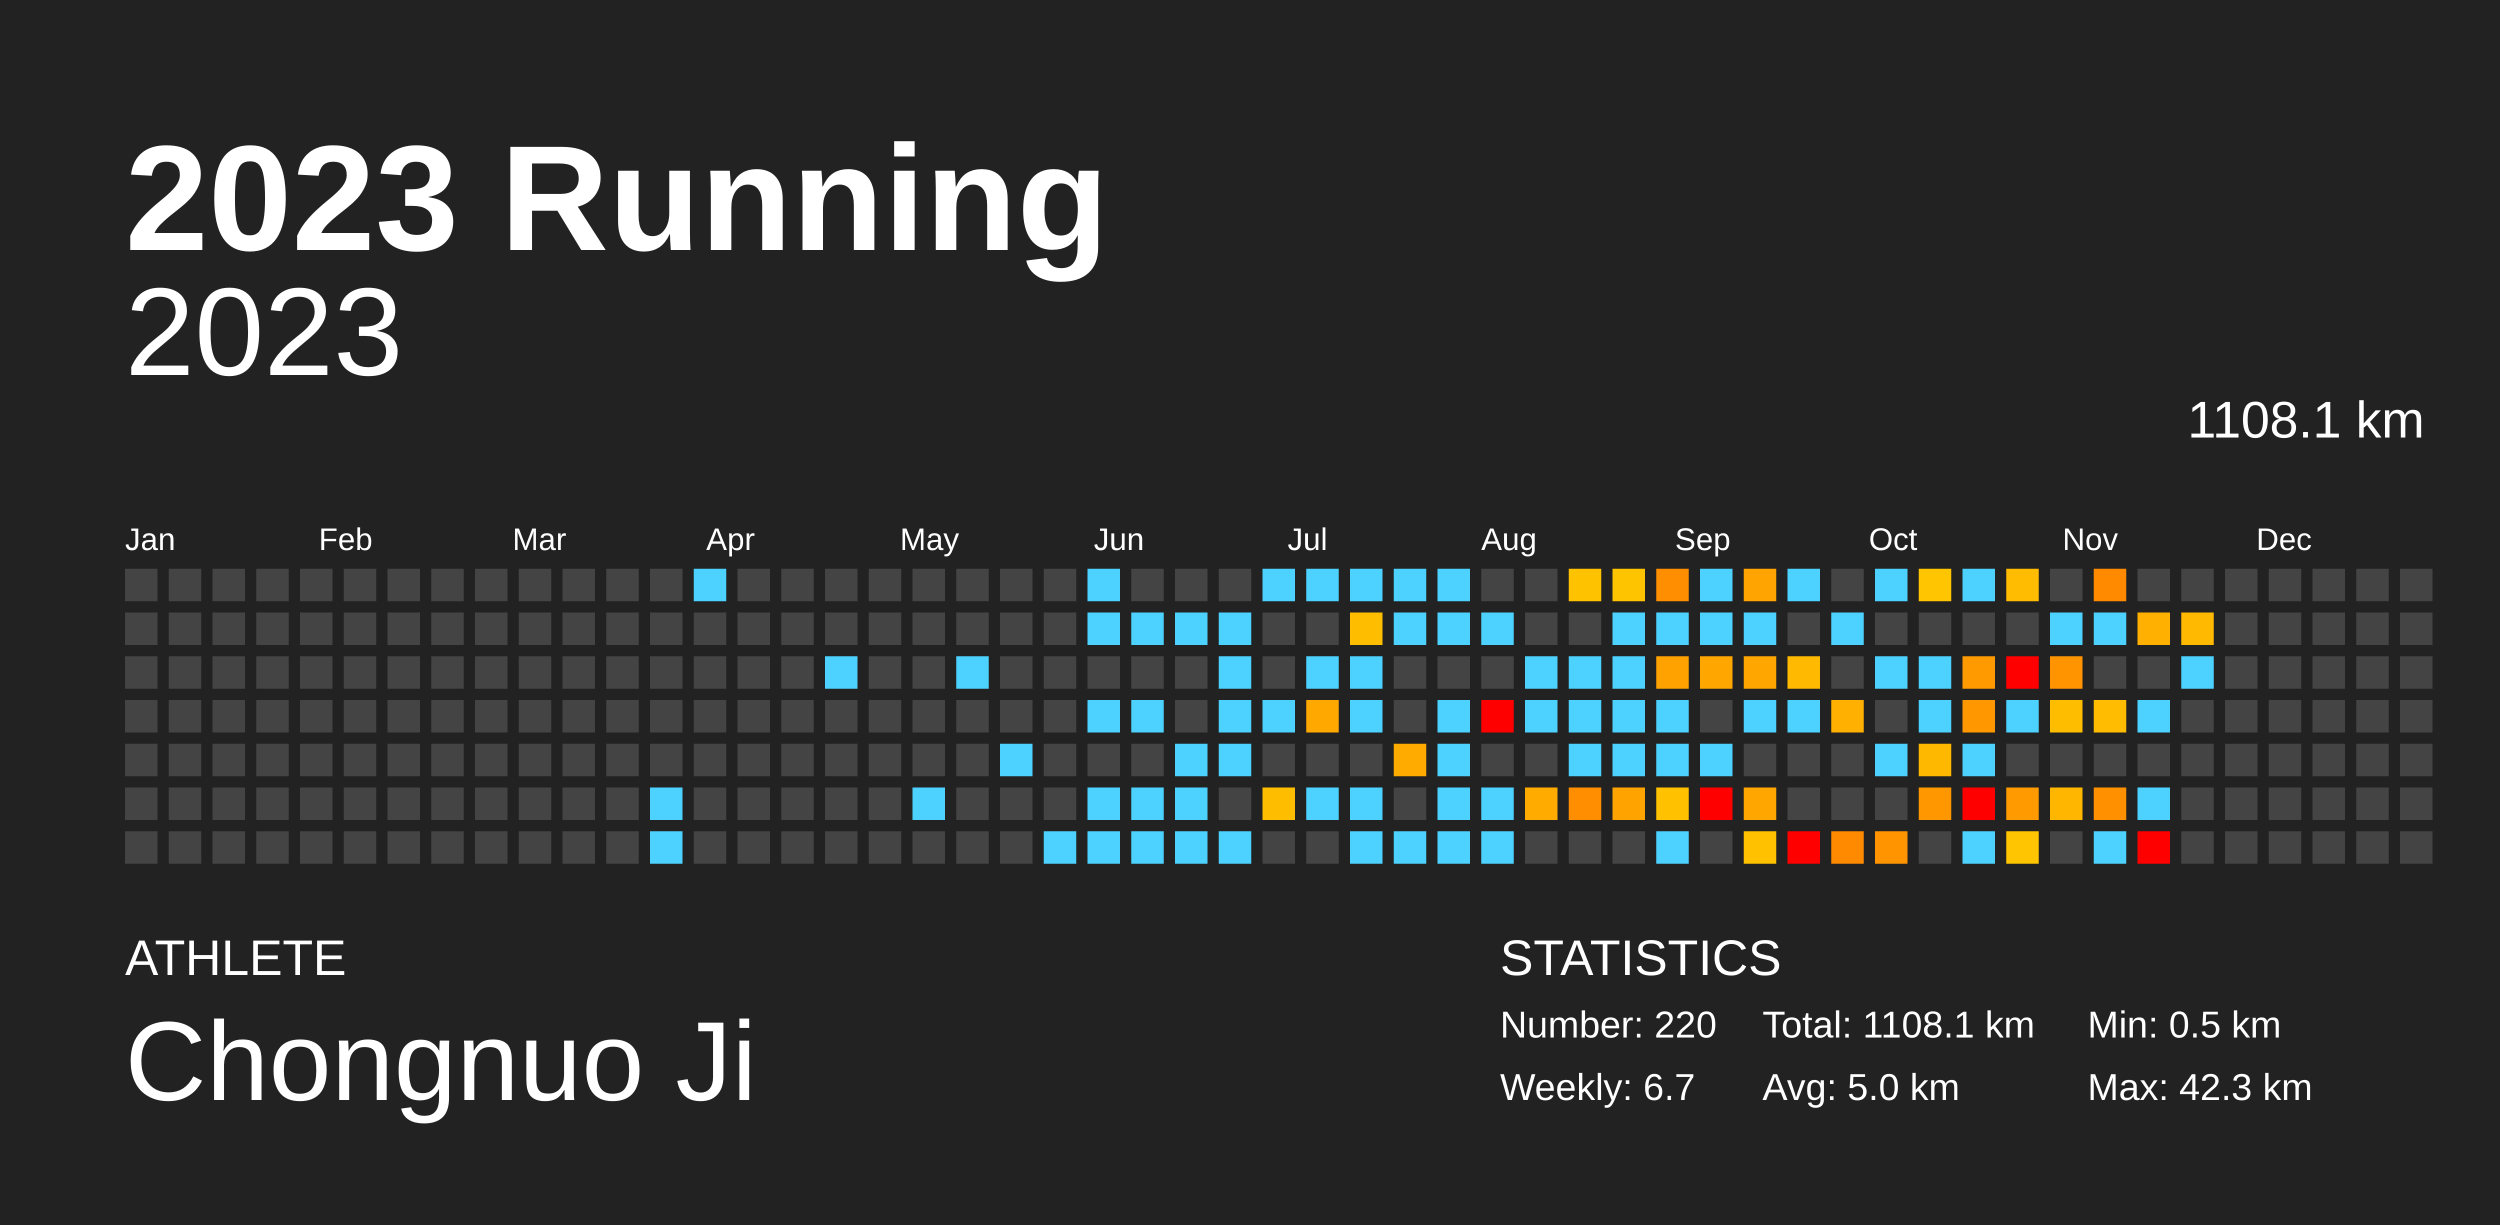
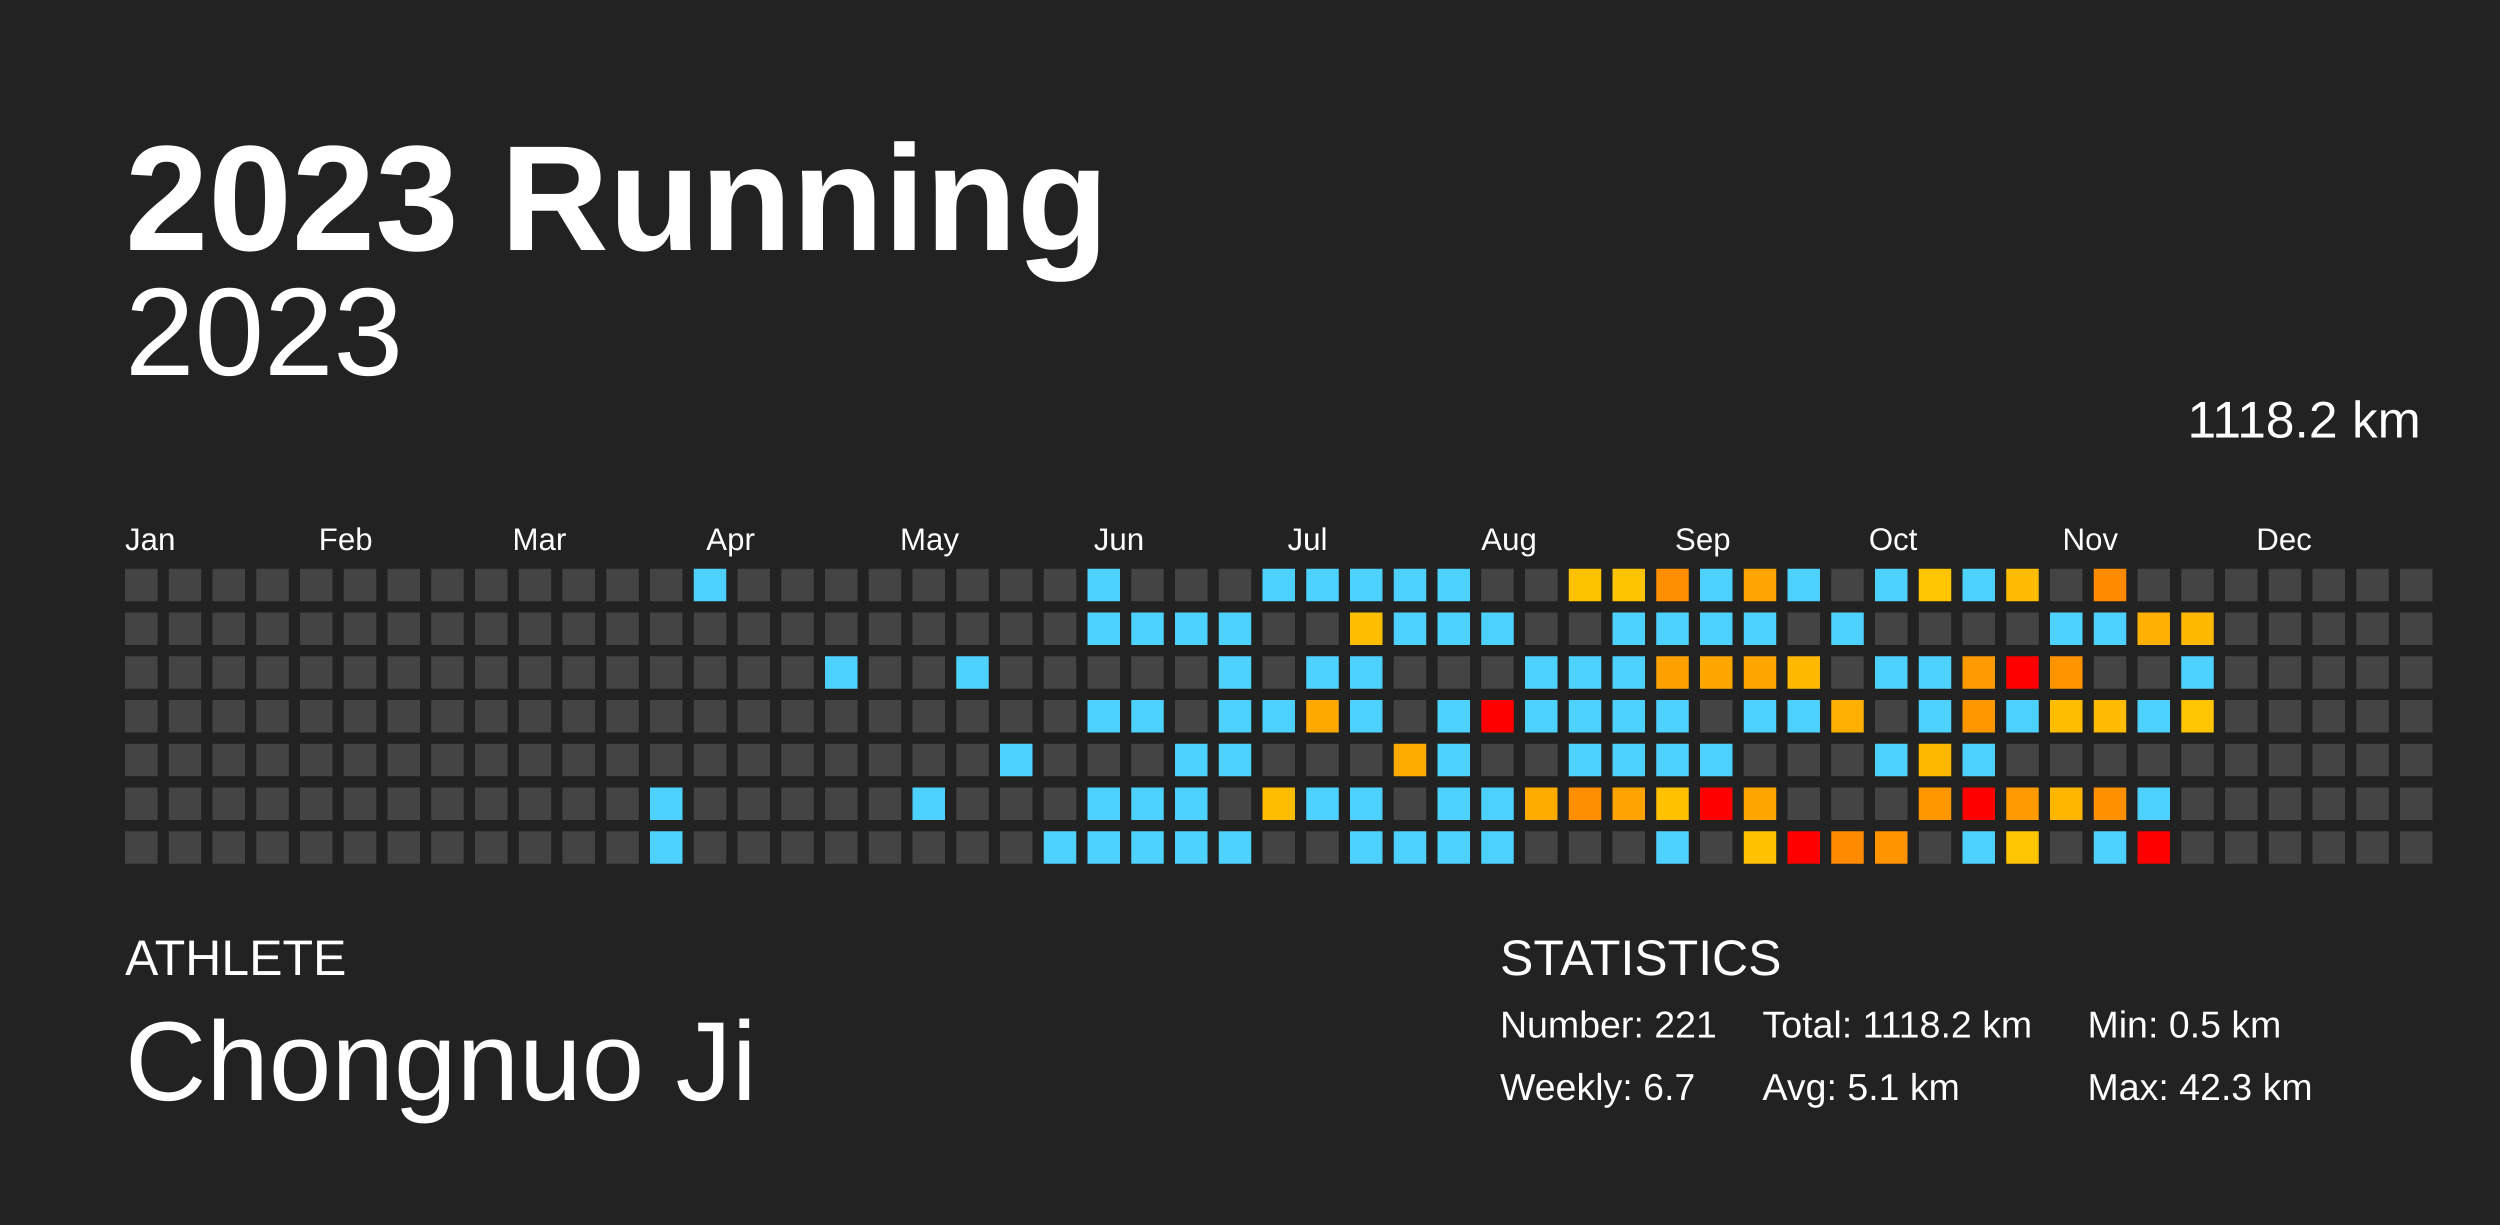
<svg xmlns="http://www.w3.org/2000/svg" baseProfile="full" height="98mm" version="1.1" viewBox="0,0,200,98" width="200mm">
  <defs />
  <rect fill="#222222" height="98" width="200" x="0" y="0" />
  <text fill="#FFFFFF" style="font-size:12px; font-family:Arial; font-weight:bold;" x="10" y="20">2023 Running</text>
  <text fill="#FFFFFF" style="font-size:4px; font-family:Arial" x="10" y="78">ATHLETE</text>
  <text fill="#FFFFFF" style="font-size:9px; font-family:Arial" x="10" y="88">Chongnuo Ji</text>
  <text fill="#FFFFFF" style="font-size:4px; font-family:Arial" x="120" y="78">STATISTICS</text>
-   <text fill="#FFFFFF" style="font-size:3px; font-family:Arial" x="120" y="83">Number: 220</text>
+   <text fill="#FFFFFF" style="font-size:3px; font-family:Arial" x="120" y="83">Number: 221</text>
  <text fill="#FFFFFF" style="font-size:3px; font-family:Arial" x="120" y="88">Weekly: 6.7</text>
-   <text fill="#FFFFFF" style="font-size:3px; font-family:Arial" x="141" y="83">Total: 1108.1 km</text>
-   <text fill="#FFFFFF" style="font-size:3px; font-family:Arial" x="141" y="88">Avg: 5.0 km</text>
+   <text fill="#FFFFFF" style="font-size:3px; font-family:Arial" x="141" y="83">Total: 1118.2 km</text>
+   <text fill="#FFFFFF" style="font-size:3px; font-family:Arial" x="141" y="88">Avg: 5.1 km</text>
  <text fill="#FFFFFF" style="font-size:3px; font-family:Arial" x="167" y="83">Min: 0.5 km</text>
  <text fill="#FFFFFF" style="font-size:3px; font-family:Arial" x="167" y="88">Max: 42.3 km</text>
  <text alignment-baseline="hanging" fill="#FFFFFF" style="font-size:10.0px; font-family:Arial;" x="10" y="30">2023</text>
-   <text alignment-baseline="hanging" fill="#FFFFFF" style="font-size:4.125px; font-family:Arial;" x="175" y="35">1108.1 km</text>
+   <text alignment-baseline="hanging" fill="#FFFFFF" style="font-size:4.125px; font-family:Arial;" x="175" y="35">1118.2 km</text>
  <text fill="#FFFFFF" style="font-size:2.5px; font-family:Arial" x="10.0" y="44">Jan</text>
  <text fill="#FFFFFF" style="font-size:2.5px; font-family:Arial" x="25.5" y="44">Feb</text>
  <text fill="#FFFFFF" style="font-size:2.5px; font-family:Arial" x="41.0" y="44">Mar</text>
  <text fill="#FFFFFF" style="font-size:2.5px; font-family:Arial" x="56.5" y="44">Apr</text>
  <text fill="#FFFFFF" style="font-size:2.5px; font-family:Arial" x="72.0" y="44">May</text>
  <text fill="#FFFFFF" style="font-size:2.5px; font-family:Arial" x="87.5" y="44">Jun</text>
  <text fill="#FFFFFF" style="font-size:2.5px; font-family:Arial" x="103.0" y="44">Jul</text>
  <text fill="#FFFFFF" style="font-size:2.5px; font-family:Arial" x="118.5" y="44">Aug</text>
  <text fill="#FFFFFF" style="font-size:2.5px; font-family:Arial" x="134.0" y="44">Sep</text>
  <text fill="#FFFFFF" style="font-size:2.5px; font-family:Arial" x="149.5" y="44">Oct</text>
  <text fill="#FFFFFF" style="font-size:2.5px; font-family:Arial" x="165.0" y="44">Nov</text>
  <text fill="#FFFFFF" style="font-size:2.5px; font-family:Arial" x="180.5" y="44">Dec</text>
  <rect fill="#444444" height="2.6" width="2.6" x="10.0" y="45.5" />
  <rect fill="#444444" height="2.6" width="2.6" x="10.0" y="49.0" />
  <rect fill="#444444" height="2.6" width="2.6" x="10.0" y="52.5" />
  <rect fill="#444444" height="2.6" width="2.6" x="10.0" y="56.0" />
  <rect fill="#444444" height="2.6" width="2.6" x="10.0" y="59.5" />
  <rect fill="#444444" height="2.6" width="2.6" x="10.0" y="63.0" />
  <rect fill="#444444" height="2.6" width="2.6" x="10.0" y="66.5" />
  <rect fill="#444444" height="2.6" width="2.6" x="13.5" y="45.5" />
  <rect fill="#444444" height="2.6" width="2.6" x="13.5" y="49.0" />
  <rect fill="#444444" height="2.6" width="2.6" x="13.5" y="52.5" />
  <rect fill="#444444" height="2.6" width="2.6" x="13.5" y="56.0" />
  <rect fill="#444444" height="2.6" width="2.6" x="13.5" y="59.5" />
  <rect fill="#444444" height="2.6" width="2.6" x="13.5" y="63.0" />
  <rect fill="#444444" height="2.6" width="2.6" x="13.5" y="66.5" />
  <rect fill="#444444" height="2.6" width="2.6" x="17.0" y="45.5" />
  <rect fill="#444444" height="2.6" width="2.6" x="17.0" y="49.0" />
  <rect fill="#444444" height="2.6" width="2.6" x="17.0" y="52.5" />
  <rect fill="#444444" height="2.6" width="2.6" x="17.0" y="56.0" />
  <rect fill="#444444" height="2.6" width="2.6" x="17.0" y="59.5" />
  <rect fill="#444444" height="2.6" width="2.6" x="17.0" y="63.0" />
  <rect fill="#444444" height="2.6" width="2.6" x="17.0" y="66.5" />
  <rect fill="#444444" height="2.6" width="2.6" x="20.5" y="45.5" />
  <rect fill="#444444" height="2.6" width="2.6" x="20.5" y="49.0" />
  <rect fill="#444444" height="2.6" width="2.6" x="20.5" y="52.5" />
  <rect fill="#444444" height="2.6" width="2.6" x="20.5" y="56.0" />
  <rect fill="#444444" height="2.6" width="2.6" x="20.5" y="59.5" />
  <rect fill="#444444" height="2.6" width="2.6" x="20.5" y="63.0" />
  <rect fill="#444444" height="2.6" width="2.6" x="20.5" y="66.5" />
  <rect fill="#444444" height="2.6" width="2.6" x="24.0" y="45.5" />
  <rect fill="#444444" height="2.6" width="2.6" x="24.0" y="49.0" />
  <rect fill="#444444" height="2.6" width="2.6" x="24.0" y="52.5" />
  <rect fill="#444444" height="2.6" width="2.6" x="24.0" y="56.0" />
  <rect fill="#444444" height="2.6" width="2.6" x="24.0" y="59.5" />
  <rect fill="#444444" height="2.6" width="2.6" x="24.0" y="63.0" />
  <rect fill="#444444" height="2.6" width="2.6" x="24.0" y="66.5" />
  <rect fill="#444444" height="2.6" width="2.6" x="27.5" y="45.5" />
  <rect fill="#444444" height="2.6" width="2.6" x="27.5" y="49.0" />
  <rect fill="#444444" height="2.6" width="2.6" x="27.5" y="52.5" />
  <rect fill="#444444" height="2.6" width="2.6" x="27.5" y="56.0" />
  <rect fill="#444444" height="2.6" width="2.6" x="27.5" y="59.5" />
  <rect fill="#444444" height="2.6" width="2.6" x="27.5" y="63.0" />
  <rect fill="#444444" height="2.6" width="2.6" x="27.5" y="66.5" />
  <rect fill="#444444" height="2.6" width="2.6" x="31.0" y="45.5" />
  <rect fill="#444444" height="2.6" width="2.6" x="31.0" y="49.0" />
  <rect fill="#444444" height="2.6" width="2.6" x="31.0" y="52.5" />
  <rect fill="#444444" height="2.6" width="2.6" x="31.0" y="56.0" />
  <rect fill="#444444" height="2.6" width="2.6" x="31.0" y="59.5" />
  <rect fill="#444444" height="2.6" width="2.6" x="31.0" y="63.0" />
  <rect fill="#444444" height="2.6" width="2.6" x="31.0" y="66.5" />
  <rect fill="#444444" height="2.6" width="2.6" x="34.5" y="45.5" />
  <rect fill="#444444" height="2.6" width="2.6" x="34.5" y="49.0" />
  <rect fill="#444444" height="2.6" width="2.6" x="34.5" y="52.5" />
  <rect fill="#444444" height="2.6" width="2.6" x="34.5" y="56.0" />
  <rect fill="#444444" height="2.6" width="2.6" x="34.5" y="59.5" />
  <rect fill="#444444" height="2.6" width="2.6" x="34.5" y="63.0" />
  <rect fill="#444444" height="2.6" width="2.6" x="34.5" y="66.5" />
  <rect fill="#444444" height="2.6" width="2.6" x="38.0" y="45.5" />
  <rect fill="#444444" height="2.6" width="2.6" x="38.0" y="49.0" />
  <rect fill="#444444" height="2.6" width="2.6" x="38.0" y="52.5" />
  <rect fill="#444444" height="2.6" width="2.6" x="38.0" y="56.0" />
  <rect fill="#444444" height="2.6" width="2.6" x="38.0" y="59.5" />
  <rect fill="#444444" height="2.6" width="2.6" x="38.0" y="63.0" />
  <rect fill="#444444" height="2.6" width="2.6" x="38.0" y="66.5" />
  <rect fill="#444444" height="2.6" width="2.6" x="41.5" y="45.5" />
  <rect fill="#444444" height="2.6" width="2.6" x="41.5" y="49.0" />
  <rect fill="#444444" height="2.6" width="2.6" x="41.5" y="52.5" />
  <rect fill="#444444" height="2.6" width="2.6" x="41.5" y="56.0" />
  <rect fill="#444444" height="2.6" width="2.6" x="41.5" y="59.5" />
  <rect fill="#444444" height="2.6" width="2.6" x="41.5" y="63.0" />
  <rect fill="#444444" height="2.6" width="2.6" x="41.5" y="66.5" />
  <rect fill="#444444" height="2.6" width="2.6" x="45.0" y="45.5" />
  <rect fill="#444444" height="2.6" width="2.6" x="45.0" y="49.0" />
  <rect fill="#444444" height="2.6" width="2.6" x="45.0" y="52.5" />
  <rect fill="#444444" height="2.6" width="2.6" x="45.0" y="56.0" />
  <rect fill="#444444" height="2.6" width="2.6" x="45.0" y="59.5" />
  <rect fill="#444444" height="2.6" width="2.6" x="45.0" y="63.0" />
  <rect fill="#444444" height="2.6" width="2.6" x="45.0" y="66.5" />
  <rect fill="#444444" height="2.6" width="2.6" x="48.5" y="45.5" />
  <rect fill="#444444" height="2.6" width="2.6" x="48.5" y="49.0" />
  <rect fill="#444444" height="2.6" width="2.6" x="48.5" y="52.5" />
  <rect fill="#444444" height="2.6" width="2.6" x="48.5" y="56.0" />
  <rect fill="#444444" height="2.6" width="2.6" x="48.5" y="59.5" />
  <rect fill="#444444" height="2.6" width="2.6" x="48.5" y="63.0" />
  <rect fill="#444444" height="2.6" width="2.6" x="48.5" y="66.5" />
  <rect fill="#444444" height="2.6" width="2.6" x="52.0" y="45.5" />
  <rect fill="#444444" height="2.6" width="2.6" x="52.0" y="49.0" />
  <rect fill="#444444" height="2.6" width="2.6" x="52.0" y="52.5" />
  <rect fill="#444444" height="2.6" width="2.6" x="52.0" y="56.0" />
  <rect fill="#444444" height="2.6" width="2.6" x="52.0" y="59.5" />
  <rect fill="#4dd2ff" height="2.6" width="2.6" x="52.0" y="63.0" />
  <rect fill="#4dd2ff" height="2.6" width="2.6" x="52.0" y="66.5" />
  <rect fill="#4dd2ff" height="2.6" width="2.6" x="55.5" y="45.5" />
  <rect fill="#444444" height="2.6" width="2.6" x="55.5" y="49.0" />
  <rect fill="#444444" height="2.6" width="2.6" x="55.5" y="52.5" />
  <rect fill="#444444" height="2.6" width="2.6" x="55.5" y="56.0" />
  <rect fill="#444444" height="2.6" width="2.6" x="55.5" y="59.5" />
  <rect fill="#444444" height="2.6" width="2.6" x="55.5" y="63.0" />
  <rect fill="#444444" height="2.6" width="2.6" x="55.5" y="66.5" />
  <rect fill="#444444" height="2.6" width="2.6" x="59.0" y="45.5" />
  <rect fill="#444444" height="2.6" width="2.6" x="59.0" y="49.0" />
  <rect fill="#444444" height="2.6" width="2.6" x="59.0" y="52.5" />
  <rect fill="#444444" height="2.6" width="2.6" x="59.0" y="56.0" />
  <rect fill="#444444" height="2.6" width="2.6" x="59.0" y="59.5" />
  <rect fill="#444444" height="2.6" width="2.6" x="59.0" y="63.0" />
  <rect fill="#444444" height="2.6" width="2.6" x="59.0" y="66.5" />
  <rect fill="#444444" height="2.6" width="2.6" x="62.5" y="45.5" />
  <rect fill="#444444" height="2.6" width="2.6" x="62.5" y="49.0" />
  <rect fill="#444444" height="2.6" width="2.6" x="62.5" y="52.5" />
  <rect fill="#444444" height="2.6" width="2.6" x="62.5" y="56.0" />
  <rect fill="#444444" height="2.6" width="2.6" x="62.5" y="59.5" />
  <rect fill="#444444" height="2.6" width="2.6" x="62.5" y="63.0" />
  <rect fill="#444444" height="2.6" width="2.6" x="62.5" y="66.5" />
  <rect fill="#444444" height="2.6" width="2.6" x="66.0" y="45.5" />
  <rect fill="#444444" height="2.6" width="2.6" x="66.0" y="49.0" />
  <rect fill="#4dd2ff" height="2.6" width="2.6" x="66.0" y="52.5" />
  <rect fill="#444444" height="2.6" width="2.6" x="66.0" y="56.0" />
  <rect fill="#444444" height="2.6" width="2.6" x="66.0" y="59.5" />
  <rect fill="#444444" height="2.6" width="2.6" x="66.0" y="63.0" />
  <rect fill="#444444" height="2.6" width="2.6" x="66.0" y="66.5" />
  <rect fill="#444444" height="2.6" width="2.6" x="69.5" y="45.5" />
  <rect fill="#444444" height="2.6" width="2.6" x="69.5" y="49.0" />
  <rect fill="#444444" height="2.6" width="2.6" x="69.5" y="52.5" />
  <rect fill="#444444" height="2.6" width="2.6" x="69.5" y="56.0" />
  <rect fill="#444444" height="2.6" width="2.6" x="69.5" y="59.5" />
  <rect fill="#444444" height="2.6" width="2.6" x="69.5" y="63.0" />
  <rect fill="#444444" height="2.6" width="2.6" x="69.5" y="66.5" />
  <rect fill="#444444" height="2.6" width="2.6" x="73.0" y="45.5" />
  <rect fill="#444444" height="2.6" width="2.6" x="73.0" y="49.0" />
  <rect fill="#444444" height="2.6" width="2.6" x="73.0" y="52.5" />
  <rect fill="#444444" height="2.6" width="2.6" x="73.0" y="56.0" />
  <rect fill="#444444" height="2.6" width="2.6" x="73.0" y="59.5" />
  <rect fill="#4dd2ff" height="2.6" width="2.6" x="73.0" y="63.0" />
  <rect fill="#444444" height="2.6" width="2.6" x="73.0" y="66.5" />
  <rect fill="#444444" height="2.6" width="2.6" x="76.5" y="45.5" />
  <rect fill="#444444" height="2.6" width="2.6" x="76.5" y="49.0" />
  <rect fill="#4dd2ff" height="2.6" width="2.6" x="76.5" y="52.5" />
  <rect fill="#444444" height="2.6" width="2.6" x="76.5" y="56.0" />
  <rect fill="#444444" height="2.6" width="2.6" x="76.5" y="59.5" />
  <rect fill="#444444" height="2.6" width="2.6" x="76.5" y="63.0" />
  <rect fill="#444444" height="2.6" width="2.6" x="76.5" y="66.5" />
  <rect fill="#444444" height="2.6" width="2.6" x="80.0" y="45.5" />
  <rect fill="#444444" height="2.6" width="2.6" x="80.0" y="49.0" />
  <rect fill="#444444" height="2.6" width="2.6" x="80.0" y="52.5" />
  <rect fill="#444444" height="2.6" width="2.6" x="80.0" y="56.0" />
  <rect fill="#4dd2ff" height="2.6" width="2.6" x="80.0" y="59.5" />
  <rect fill="#444444" height="2.6" width="2.6" x="80.0" y="63.0" />
  <rect fill="#444444" height="2.6" width="2.6" x="80.0" y="66.5" />
  <rect fill="#444444" height="2.6" width="2.6" x="83.5" y="45.5" />
  <rect fill="#444444" height="2.6" width="2.6" x="83.5" y="49.0" />
  <rect fill="#444444" height="2.6" width="2.6" x="83.5" y="52.5" />
  <rect fill="#444444" height="2.6" width="2.6" x="83.5" y="56.0" />
  <rect fill="#444444" height="2.6" width="2.6" x="83.5" y="59.5" />
  <rect fill="#444444" height="2.6" width="2.6" x="83.5" y="63.0" />
  <rect fill="#4dd2ff" height="2.6" width="2.6" x="83.5" y="66.5" />
  <rect fill="#4dd2ff" height="2.6" width="2.6" x="87.0" y="45.5" />
  <rect fill="#4dd2ff" height="2.6" width="2.6" x="87.0" y="49.0" />
  <rect fill="#444444" height="2.6" width="2.6" x="87.0" y="52.5" />
  <rect fill="#4dd2ff" height="2.6" width="2.6" x="87.0" y="56.0" />
  <rect fill="#444444" height="2.6" width="2.6" x="87.0" y="59.5" />
  <rect fill="#4dd2ff" height="2.6" width="2.6" x="87.0" y="63.0" />
  <rect fill="#4dd2ff" height="2.6" width="2.6" x="87.0" y="66.5" />
  <rect fill="#444444" height="2.6" width="2.6" x="90.5" y="45.5" />
  <rect fill="#4dd2ff" height="2.6" width="2.6" x="90.5" y="49.0" />
  <rect fill="#444444" height="2.6" width="2.6" x="90.5" y="52.5" />
  <rect fill="#4dd2ff" height="2.6" width="2.6" x="90.5" y="56.0" />
  <rect fill="#444444" height="2.6" width="2.6" x="90.5" y="59.5" />
  <rect fill="#4dd2ff" height="2.6" width="2.6" x="90.5" y="63.0" />
  <rect fill="#4dd2ff" height="2.6" width="2.6" x="90.5" y="66.5" />
  <rect fill="#444444" height="2.6" width="2.6" x="94.0" y="45.5" />
  <rect fill="#4dd2ff" height="2.6" width="2.6" x="94.0" y="49.0" />
  <rect fill="#444444" height="2.6" width="2.6" x="94.0" y="52.5" />
  <rect fill="#444444" height="2.6" width="2.6" x="94.0" y="56.0" />
  <rect fill="#4dd2ff" height="2.6" width="2.6" x="94.0" y="59.5" />
  <rect fill="#4dd2ff" height="2.6" width="2.6" x="94.0" y="63.0" />
  <rect fill="#4dd2ff" height="2.6" width="2.6" x="94.0" y="66.5" />
  <rect fill="#444444" height="2.6" width="2.6" x="97.5" y="45.5" />
  <rect fill="#4dd2ff" height="2.6" width="2.6" x="97.5" y="49.0" />
  <rect fill="#4dd2ff" height="2.6" width="2.6" x="97.5" y="52.5" />
  <rect fill="#4dd2ff" height="2.6" width="2.6" x="97.5" y="56.0" />
  <rect fill="#4dd2ff" height="2.6" width="2.6" x="97.5" y="59.5" />
  <rect fill="#444444" height="2.6" width="2.6" x="97.5" y="63.0" />
  <rect fill="#4dd2ff" height="2.6" width="2.6" x="97.5" y="66.5" />
  <rect fill="#4dd2ff" height="2.6" width="2.6" x="101.0" y="45.5" />
  <rect fill="#444444" height="2.6" width="2.6" x="101.0" y="49.0" />
  <rect fill="#444444" height="2.6" width="2.6" x="101.0" y="52.5" />
  <rect fill="#4dd2ff" height="2.6" width="2.6" x="101.0" y="56.0" />
  <rect fill="#444444" height="2.6" width="2.6" x="101.0" y="59.5" />
  <rect fill="#ffbd00" height="2.6" width="2.6" x="101.0" y="63.0" />
  <rect fill="#444444" height="2.6" width="2.6" x="101.0" y="66.5" />
  <rect fill="#4dd2ff" height="2.6" width="2.6" x="104.5" y="45.5" />
  <rect fill="#444444" height="2.6" width="2.6" x="104.5" y="49.0" />
  <rect fill="#4dd2ff" height="2.6" width="2.6" x="104.5" y="52.5" />
  <rect fill="#ffa900" height="2.6" width="2.6" x="104.5" y="56.0" />
  <rect fill="#444444" height="2.6" width="2.6" x="104.5" y="59.5" />
  <rect fill="#4dd2ff" height="2.6" width="2.6" x="104.5" y="63.0" />
  <rect fill="#444444" height="2.6" width="2.6" x="104.5" y="66.5" />
  <rect fill="#4dd2ff" height="2.6" width="2.6" x="108.0" y="45.5" />
  <rect fill="#ffbd00" height="2.6" width="2.6" x="108.0" y="49.0" />
  <rect fill="#4dd2ff" height="2.6" width="2.6" x="108.0" y="52.5" />
  <rect fill="#4dd2ff" height="2.6" width="2.6" x="108.0" y="56.0" />
  <rect fill="#444444" height="2.6" width="2.6" x="108.0" y="59.5" />
  <rect fill="#4dd2ff" height="2.6" width="2.6" x="108.0" y="63.0" />
  <rect fill="#4dd2ff" height="2.6" width="2.6" x="108.0" y="66.5" />
  <rect fill="#4dd2ff" height="2.6" width="2.6" x="111.5" y="45.5" />
  <rect fill="#4dd2ff" height="2.6" width="2.6" x="111.5" y="49.0" />
  <rect fill="#444444" height="2.6" width="2.6" x="111.5" y="52.5" />
  <rect fill="#444444" height="2.6" width="2.6" x="111.5" y="56.0" />
  <rect fill="#ffab00" height="2.6" width="2.6" x="111.5" y="59.5" />
  <rect fill="#444444" height="2.6" width="2.6" x="111.5" y="63.0" />
  <rect fill="#4dd2ff" height="2.6" width="2.6" x="111.5" y="66.5" />
  <rect fill="#4dd2ff" height="2.6" width="2.6" x="115.0" y="45.5" />
  <rect fill="#4dd2ff" height="2.6" width="2.6" x="115.0" y="49.0" />
  <rect fill="#444444" height="2.6" width="2.6" x="115.0" y="52.5" />
  <rect fill="#4dd2ff" height="2.6" width="2.6" x="115.0" y="56.0" />
  <rect fill="#4dd2ff" height="2.6" width="2.6" x="115.0" y="59.5" />
  <rect fill="#4dd2ff" height="2.6" width="2.6" x="115.0" y="63.0" />
  <rect fill="#4dd2ff" height="2.6" width="2.6" x="115.0" y="66.5" />
  <rect fill="#444444" height="2.6" width="2.6" x="118.5" y="45.5" />
  <rect fill="#4dd2ff" height="2.6" width="2.6" x="118.5" y="49.0" />
  <rect fill="#444444" height="2.6" width="2.6" x="118.5" y="52.5" />
  <rect fill="red" height="2.6" width="2.6" x="118.5" y="56.0" />
  <rect fill="#444444" height="2.6" width="2.6" x="118.5" y="59.5" />
  <rect fill="#4dd2ff" height="2.6" width="2.6" x="118.5" y="63.0" />
  <rect fill="#4dd2ff" height="2.6" width="2.6" x="118.5" y="66.5" />
  <rect fill="#444444" height="2.6" width="2.6" x="122.0" y="45.5" />
  <rect fill="#444444" height="2.6" width="2.6" x="122.0" y="49.0" />
  <rect fill="#4dd2ff" height="2.6" width="2.6" x="122.0" y="52.5" />
  <rect fill="#4dd2ff" height="2.6" width="2.6" x="122.0" y="56.0" />
  <rect fill="#444444" height="2.6" width="2.6" x="122.0" y="59.5" />
  <rect fill="#ffab00" height="2.6" width="2.6" x="122.0" y="63.0" />
  <rect fill="#444444" height="2.6" width="2.6" x="122.0" y="66.5" />
  <rect fill="#ffc200" height="2.6" width="2.6" x="125.5" y="45.5" />
  <rect fill="#444444" height="2.6" width="2.6" x="125.5" y="49.0" />
  <rect fill="#4dd2ff" height="2.6" width="2.6" x="125.5" y="52.5" />
  <rect fill="#4dd2ff" height="2.6" width="2.6" x="125.5" y="56.0" />
  <rect fill="#4dd2ff" height="2.6" width="2.6" x="125.5" y="59.5" />
  <rect fill="#ff8e00" height="2.6" width="2.6" x="125.5" y="63.0" />
  <rect fill="#444444" height="2.6" width="2.6" x="125.5" y="66.5" />
  <rect fill="#ffc400" height="2.6" width="2.6" x="129.0" y="45.5" />
  <rect fill="#4dd2ff" height="2.6" width="2.6" x="129.0" y="49.0" />
  <rect fill="#4dd2ff" height="2.6" width="2.6" x="129.0" y="52.5" />
  <rect fill="#4dd2ff" height="2.6" width="2.6" x="129.0" y="56.0" />
  <rect fill="#4dd2ff" height="2.6" width="2.6" x="129.0" y="59.5" />
  <rect fill="#ffa300" height="2.6" width="2.6" x="129.0" y="63.0" />
  <rect fill="#444444" height="2.6" width="2.6" x="129.0" y="66.5" />
  <rect fill="#ff8e00" height="2.6" width="2.6" x="132.5" y="45.5" />
  <rect fill="#4dd2ff" height="2.6" width="2.6" x="132.5" y="49.0" />
  <rect fill="#ffa200" height="2.6" width="2.6" x="132.5" y="52.5" />
  <rect fill="#4dd2ff" height="2.6" width="2.6" x="132.5" y="56.0" />
  <rect fill="#4dd2ff" height="2.6" width="2.6" x="132.5" y="59.5" />
  <rect fill="#ffc100" height="2.6" width="2.6" x="132.5" y="63.0" />
  <rect fill="#4dd2ff" height="2.6" width="2.6" x="132.5" y="66.5" />
  <rect fill="#4dd2ff" height="2.6" width="2.6" x="136.0" y="45.5" />
  <rect fill="#4dd2ff" height="2.6" width="2.6" x="136.0" y="49.0" />
  <rect fill="#ffa700" height="2.6" width="2.6" x="136.0" y="52.5" />
  <rect fill="#444444" height="2.6" width="2.6" x="136.0" y="56.0" />
  <rect fill="#4dd2ff" height="2.6" width="2.6" x="136.0" y="59.5" />
  <rect fill="red" height="2.6" width="2.6" x="136.0" y="63.0" />
  <rect fill="#444444" height="2.6" width="2.6" x="136.0" y="66.5" />
  <rect fill="#ffa400" height="2.6" width="2.6" x="139.5" y="45.5" />
  <rect fill="#4dd2ff" height="2.6" width="2.6" x="139.5" y="49.0" />
  <rect fill="#ffa700" height="2.6" width="2.6" x="139.5" y="52.5" />
  <rect fill="#4dd2ff" height="2.6" width="2.6" x="139.5" y="56.0" />
  <rect fill="#444444" height="2.6" width="2.6" x="139.5" y="59.5" />
  <rect fill="#ffa600" height="2.6" width="2.6" x="139.5" y="63.0" />
  <rect fill="#ffc100" height="2.6" width="2.6" x="139.5" y="66.5" />
  <rect fill="#4dd2ff" height="2.6" width="2.6" x="143.0" y="45.5" />
  <rect fill="#444444" height="2.6" width="2.6" x="143.0" y="49.0" />
  <rect fill="#ffb900" height="2.6" width="2.6" x="143.0" y="52.5" />
  <rect fill="#4dd2ff" height="2.6" width="2.6" x="143.0" y="56.0" />
  <rect fill="#444444" height="2.6" width="2.6" x="143.0" y="59.5" />
  <rect fill="#444444" height="2.6" width="2.6" x="143.0" y="63.0" />
  <rect fill="red" height="2.6" width="2.6" x="143.0" y="66.5" />
  <rect fill="#444444" height="2.6" width="2.6" x="146.5" y="45.5" />
  <rect fill="#4dd2ff" height="2.6" width="2.6" x="146.5" y="49.0" />
  <rect fill="#444444" height="2.6" width="2.6" x="146.5" y="52.5" />
  <rect fill="#ffb000" height="2.6" width="2.6" x="146.5" y="56.0" />
  <rect fill="#444444" height="2.6" width="2.6" x="146.5" y="59.5" />
  <rect fill="#444444" height="2.6" width="2.6" x="146.5" y="63.0" />
  <rect fill="#ff8a00" height="2.6" width="2.6" x="146.5" y="66.5" />
  <rect fill="#4dd2ff" height="2.6" width="2.6" x="150.0" y="45.5" />
  <rect fill="#444444" height="2.6" width="2.6" x="150.0" y="49.0" />
  <rect fill="#4dd2ff" height="2.6" width="2.6" x="150.0" y="52.5" />
  <rect fill="#444444" height="2.6" width="2.6" x="150.0" y="56.0" />
  <rect fill="#4dd2ff" height="2.6" width="2.6" x="150.0" y="59.5" />
  <rect fill="#444444" height="2.6" width="2.6" x="150.0" y="63.0" />
  <rect fill="#ff9300" height="2.6" width="2.6" x="150.0" y="66.5" />
  <rect fill="#ffc500" height="2.6" width="2.6" x="153.5" y="45.5" />
  <rect fill="#444444" height="2.6" width="2.6" x="153.5" y="49.0" />
  <rect fill="#4dd2ff" height="2.6" width="2.6" x="153.5" y="52.5" />
  <rect fill="#4dd2ff" height="2.6" width="2.6" x="153.5" y="56.0" />
  <rect fill="#ffb800" height="2.6" width="2.6" x="153.5" y="59.5" />
  <rect fill="#ff9700" height="2.6" width="2.6" x="153.5" y="63.0" />
  <rect fill="#444444" height="2.6" width="2.6" x="153.5" y="66.5" />
  <rect fill="#4dd2ff" height="2.6" width="2.6" x="157.0" y="45.5" />
  <rect fill="#444444" height="2.6" width="2.6" x="157.0" y="49.0" />
  <rect fill="#ff9b00" height="2.6" width="2.6" x="157.0" y="52.5" />
  <rect fill="#ff9800" height="2.6" width="2.6" x="157.0" y="56.0" />
  <rect fill="#4dd2ff" height="2.6" width="2.6" x="157.0" y="59.5" />
  <rect fill="red" height="2.6" width="2.6" x="157.0" y="63.0" />
  <rect fill="#4dd2ff" height="2.6" width="2.6" x="157.0" y="66.5" />
  <rect fill="#ffbc00" height="2.6" width="2.6" x="160.5" y="45.5" />
  <rect fill="#444444" height="2.6" width="2.6" x="160.5" y="49.0" />
  <rect fill="red" height="2.6" width="2.6" x="160.5" y="52.5" />
  <rect fill="#4dd2ff" height="2.6" width="2.6" x="160.5" y="56.0" />
  <rect fill="#444444" height="2.6" width="2.6" x="160.5" y="59.5" />
  <rect fill="#ff9a00" height="2.6" width="2.6" x="160.5" y="63.0" />
  <rect fill="#ffc500" height="2.6" width="2.6" x="160.5" y="66.5" />
  <rect fill="#444444" height="2.6" width="2.6" x="164.0" y="45.5" />
  <rect fill="#4dd2ff" height="2.6" width="2.6" x="164.0" y="49.0" />
  <rect fill="#ff9300" height="2.6" width="2.6" x="164.0" y="52.5" />
  <rect fill="#ffbd00" height="2.6" width="2.6" x="164.0" y="56.0" />
  <rect fill="#444444" height="2.6" width="2.6" x="164.0" y="59.5" />
  <rect fill="#ffb600" height="2.6" width="2.6" x="164.0" y="63.0" />
  <rect fill="#444444" height="2.6" width="2.6" x="164.0" y="66.5" />
  <rect fill="#ff8a00" height="2.6" width="2.6" x="167.5" y="45.5" />
  <rect fill="#4dd2ff" height="2.6" width="2.6" x="167.5" y="49.0" />
  <rect fill="#444444" height="2.6" width="2.6" x="167.5" y="52.5" />
  <rect fill="#ffbc00" height="2.6" width="2.6" x="167.5" y="56.0" />
  <rect fill="#444444" height="2.6" width="2.6" x="167.5" y="59.5" />
  <rect fill="#ff9100" height="2.6" width="2.6" x="167.5" y="63.0" />
  <rect fill="#4dd2ff" height="2.6" width="2.6" x="167.5" y="66.5" />
  <rect fill="#444444" height="2.6" width="2.6" x="171.0" y="45.5" />
  <rect fill="#ffb000" height="2.6" width="2.6" x="171.0" y="49.0" />
  <rect fill="#444444" height="2.6" width="2.6" x="171.0" y="52.5" />
  <rect fill="#4dd2ff" height="2.6" width="2.6" x="171.0" y="56.0" />
  <rect fill="#444444" height="2.6" width="2.6" x="171.0" y="59.5" />
  <rect fill="#4dd2ff" height="2.6" width="2.6" x="171.0" y="63.0" />
  <rect fill="red" height="2.6" width="2.6" x="171.0" y="66.5" />
  <rect fill="#444444" height="2.6" width="2.6" x="174.5" y="45.5" />
  <rect fill="#ffb900" height="2.6" width="2.6" x="174.5" y="49.0" />
  <rect fill="#4dd2ff" height="2.6" width="2.6" x="174.5" y="52.5" />
-   <rect fill="#444444" height="2.6" width="2.6" x="174.5" y="56.0" />
+   <rect fill="#ffc500" height="2.6" width="2.6" x="174.5" y="56.0" />
  <rect fill="#444444" height="2.6" width="2.6" x="174.5" y="59.5" />
  <rect fill="#444444" height="2.6" width="2.6" x="174.5" y="63.0" />
  <rect fill="#444444" height="2.6" width="2.6" x="174.5" y="66.5" />
  <rect fill="#444444" height="2.6" width="2.6" x="178.0" y="45.5" />
  <rect fill="#444444" height="2.6" width="2.6" x="178.0" y="49.0" />
  <rect fill="#444444" height="2.6" width="2.6" x="178.0" y="52.5" />
  <rect fill="#444444" height="2.6" width="2.6" x="178.0" y="56.0" />
  <rect fill="#444444" height="2.6" width="2.6" x="178.0" y="59.5" />
  <rect fill="#444444" height="2.6" width="2.6" x="178.0" y="63.0" />
  <rect fill="#444444" height="2.6" width="2.6" x="178.0" y="66.5" />
  <rect fill="#444444" height="2.6" width="2.6" x="181.5" y="45.5" />
  <rect fill="#444444" height="2.6" width="2.6" x="181.5" y="49.0" />
  <rect fill="#444444" height="2.6" width="2.6" x="181.5" y="52.5" />
  <rect fill="#444444" height="2.6" width="2.6" x="181.5" y="56.0" />
  <rect fill="#444444" height="2.6" width="2.6" x="181.5" y="59.5" />
  <rect fill="#444444" height="2.6" width="2.6" x="181.5" y="63.0" />
  <rect fill="#444444" height="2.6" width="2.6" x="181.5" y="66.5" />
  <rect fill="#444444" height="2.6" width="2.6" x="185.0" y="45.5" />
  <rect fill="#444444" height="2.6" width="2.6" x="185.0" y="49.0" />
  <rect fill="#444444" height="2.6" width="2.6" x="185.0" y="52.5" />
  <rect fill="#444444" height="2.6" width="2.6" x="185.0" y="56.0" />
  <rect fill="#444444" height="2.6" width="2.6" x="185.0" y="59.5" />
  <rect fill="#444444" height="2.6" width="2.6" x="185.0" y="63.0" />
  <rect fill="#444444" height="2.6" width="2.6" x="185.0" y="66.5" />
  <rect fill="#444444" height="2.6" width="2.6" x="188.5" y="45.5" />
  <rect fill="#444444" height="2.6" width="2.6" x="188.5" y="49.0" />
  <rect fill="#444444" height="2.6" width="2.6" x="188.5" y="52.5" />
  <rect fill="#444444" height="2.6" width="2.6" x="188.5" y="56.0" />
  <rect fill="#444444" height="2.6" width="2.6" x="188.5" y="59.5" />
  <rect fill="#444444" height="2.6" width="2.6" x="188.5" y="63.0" />
  <rect fill="#444444" height="2.6" width="2.6" x="188.5" y="66.5" />
  <rect fill="#444444" height="2.6" width="2.6" x="192.0" y="45.5" />
  <rect fill="#444444" height="2.6" width="2.6" x="192.0" y="49.0" />
  <rect fill="#444444" height="2.6" width="2.6" x="192.0" y="52.5" />
  <rect fill="#444444" height="2.6" width="2.6" x="192.0" y="56.0" />
  <rect fill="#444444" height="2.6" width="2.6" x="192.0" y="59.5" />
  <rect fill="#444444" height="2.6" width="2.6" x="192.0" y="63.0" />
  <rect fill="#444444" height="2.6" width="2.6" x="192.0" y="66.5" />
</svg>
